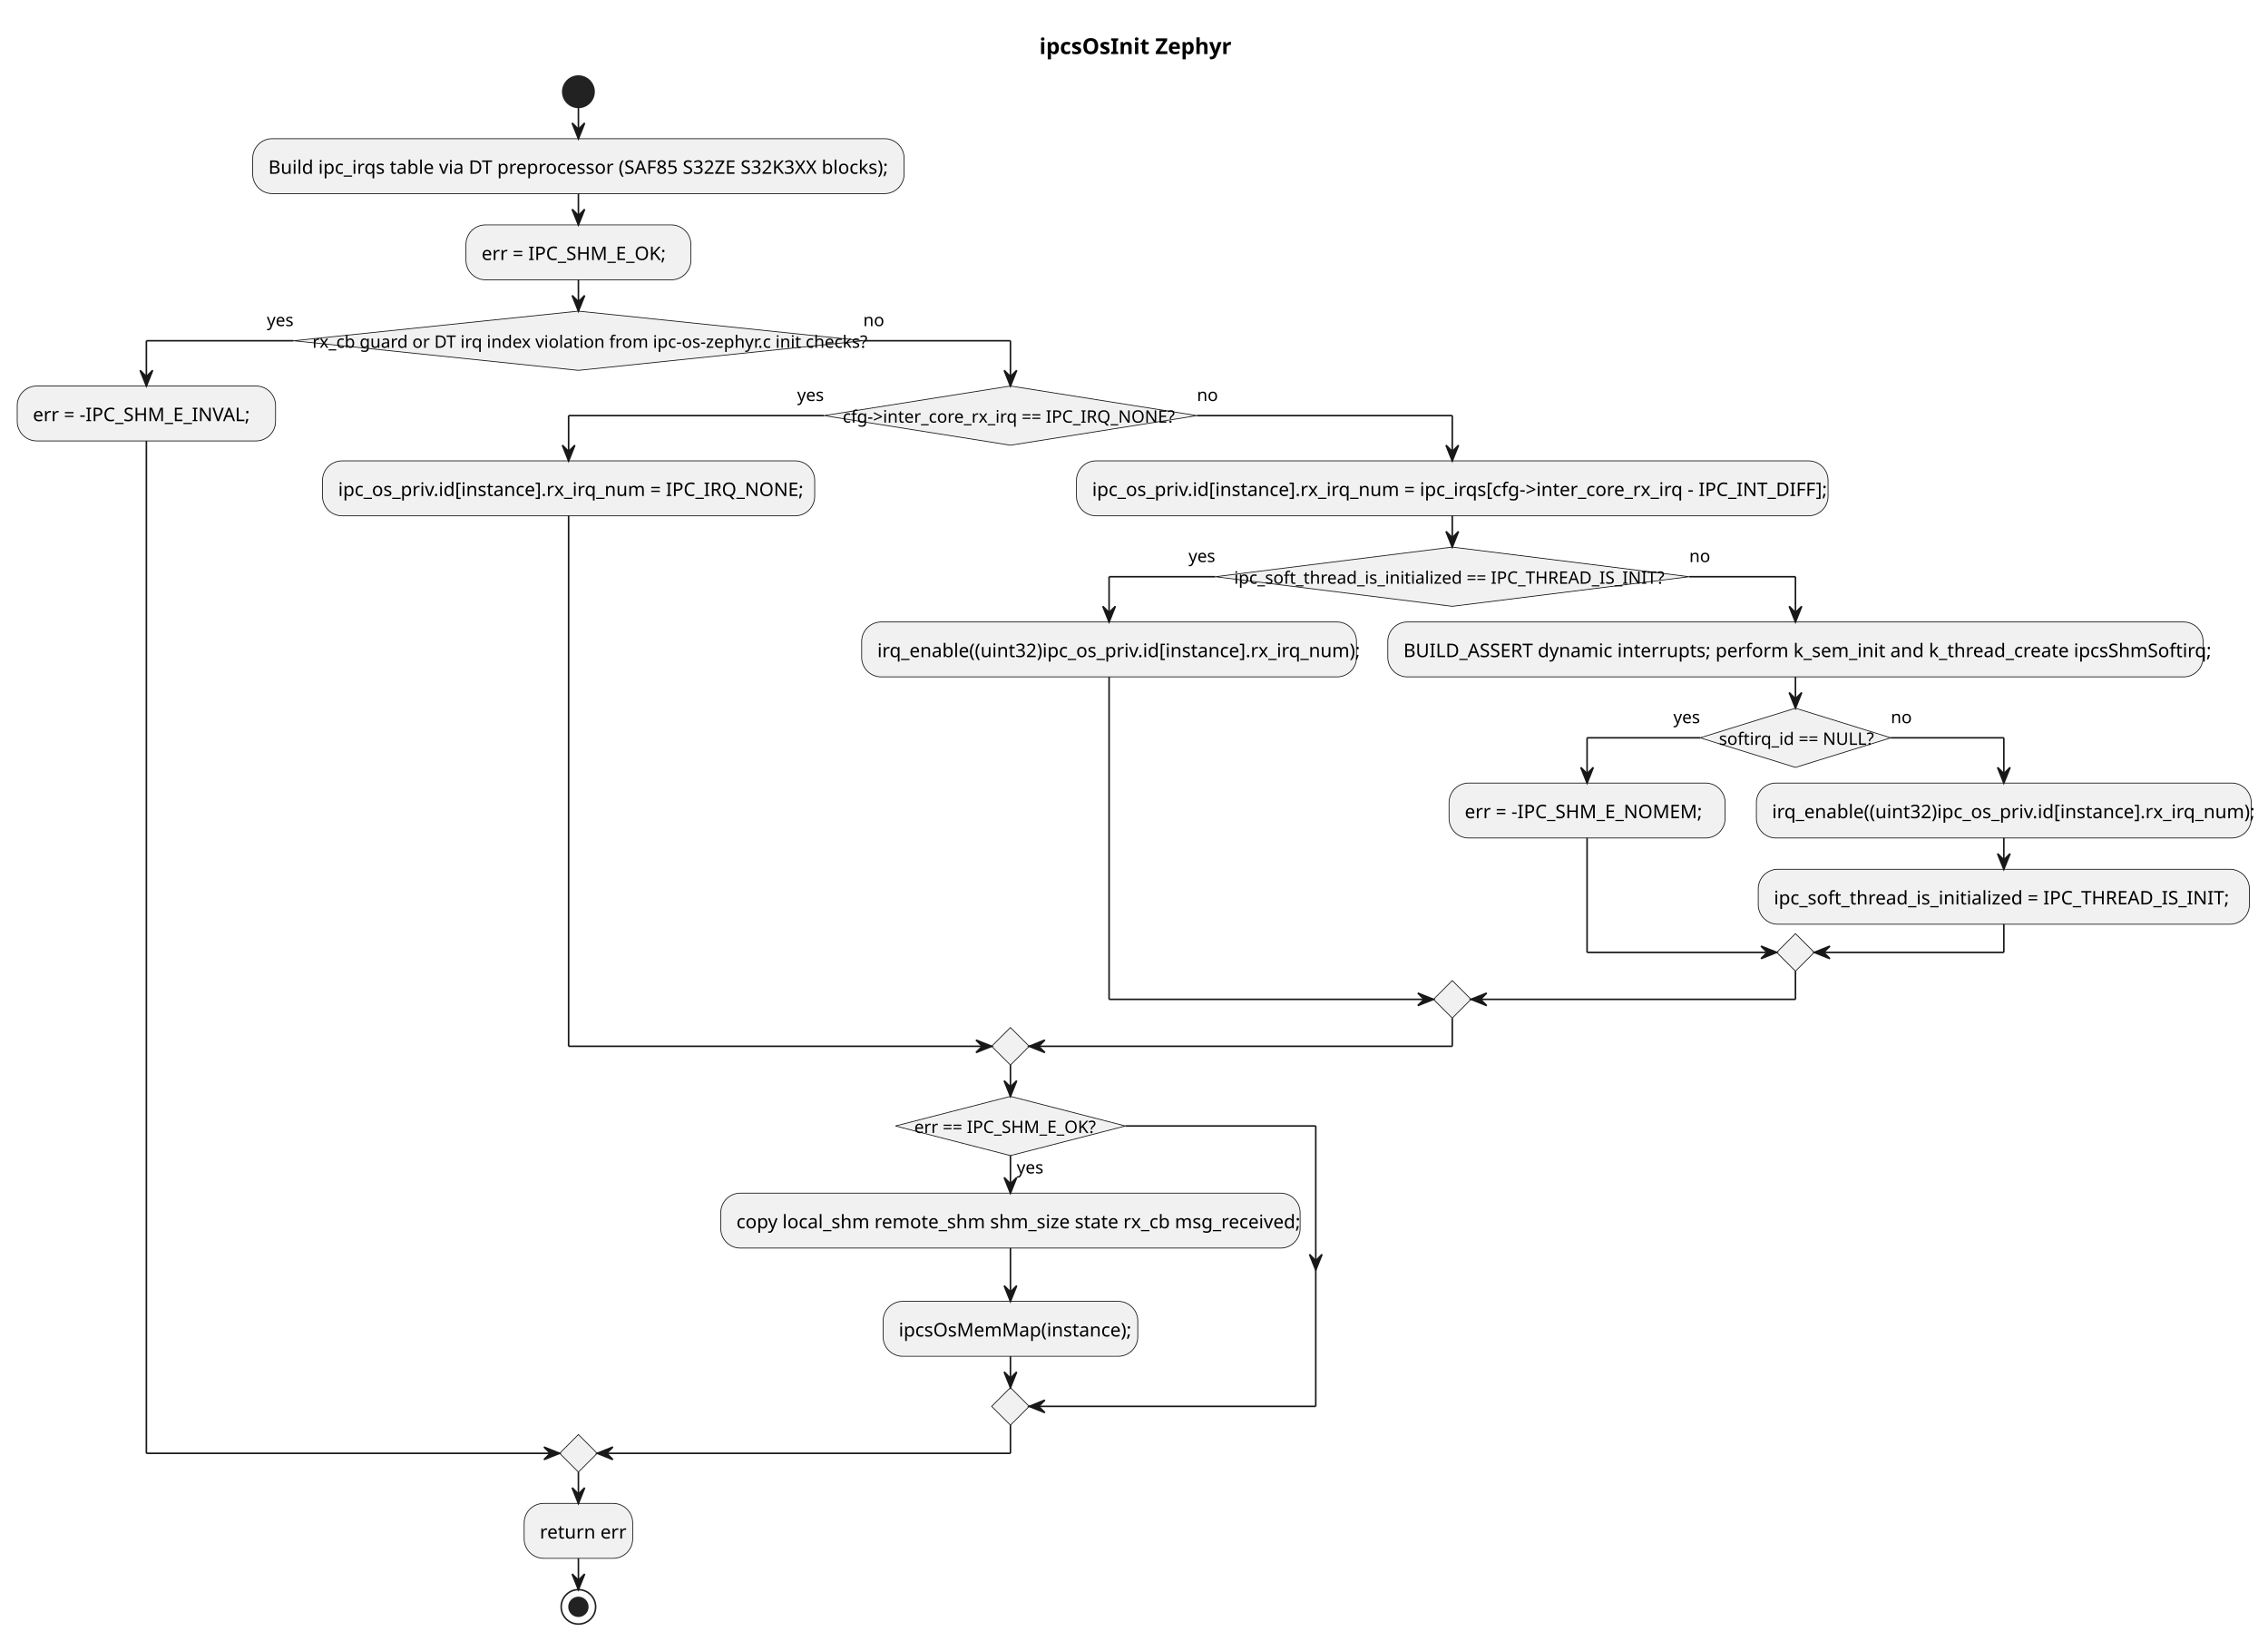
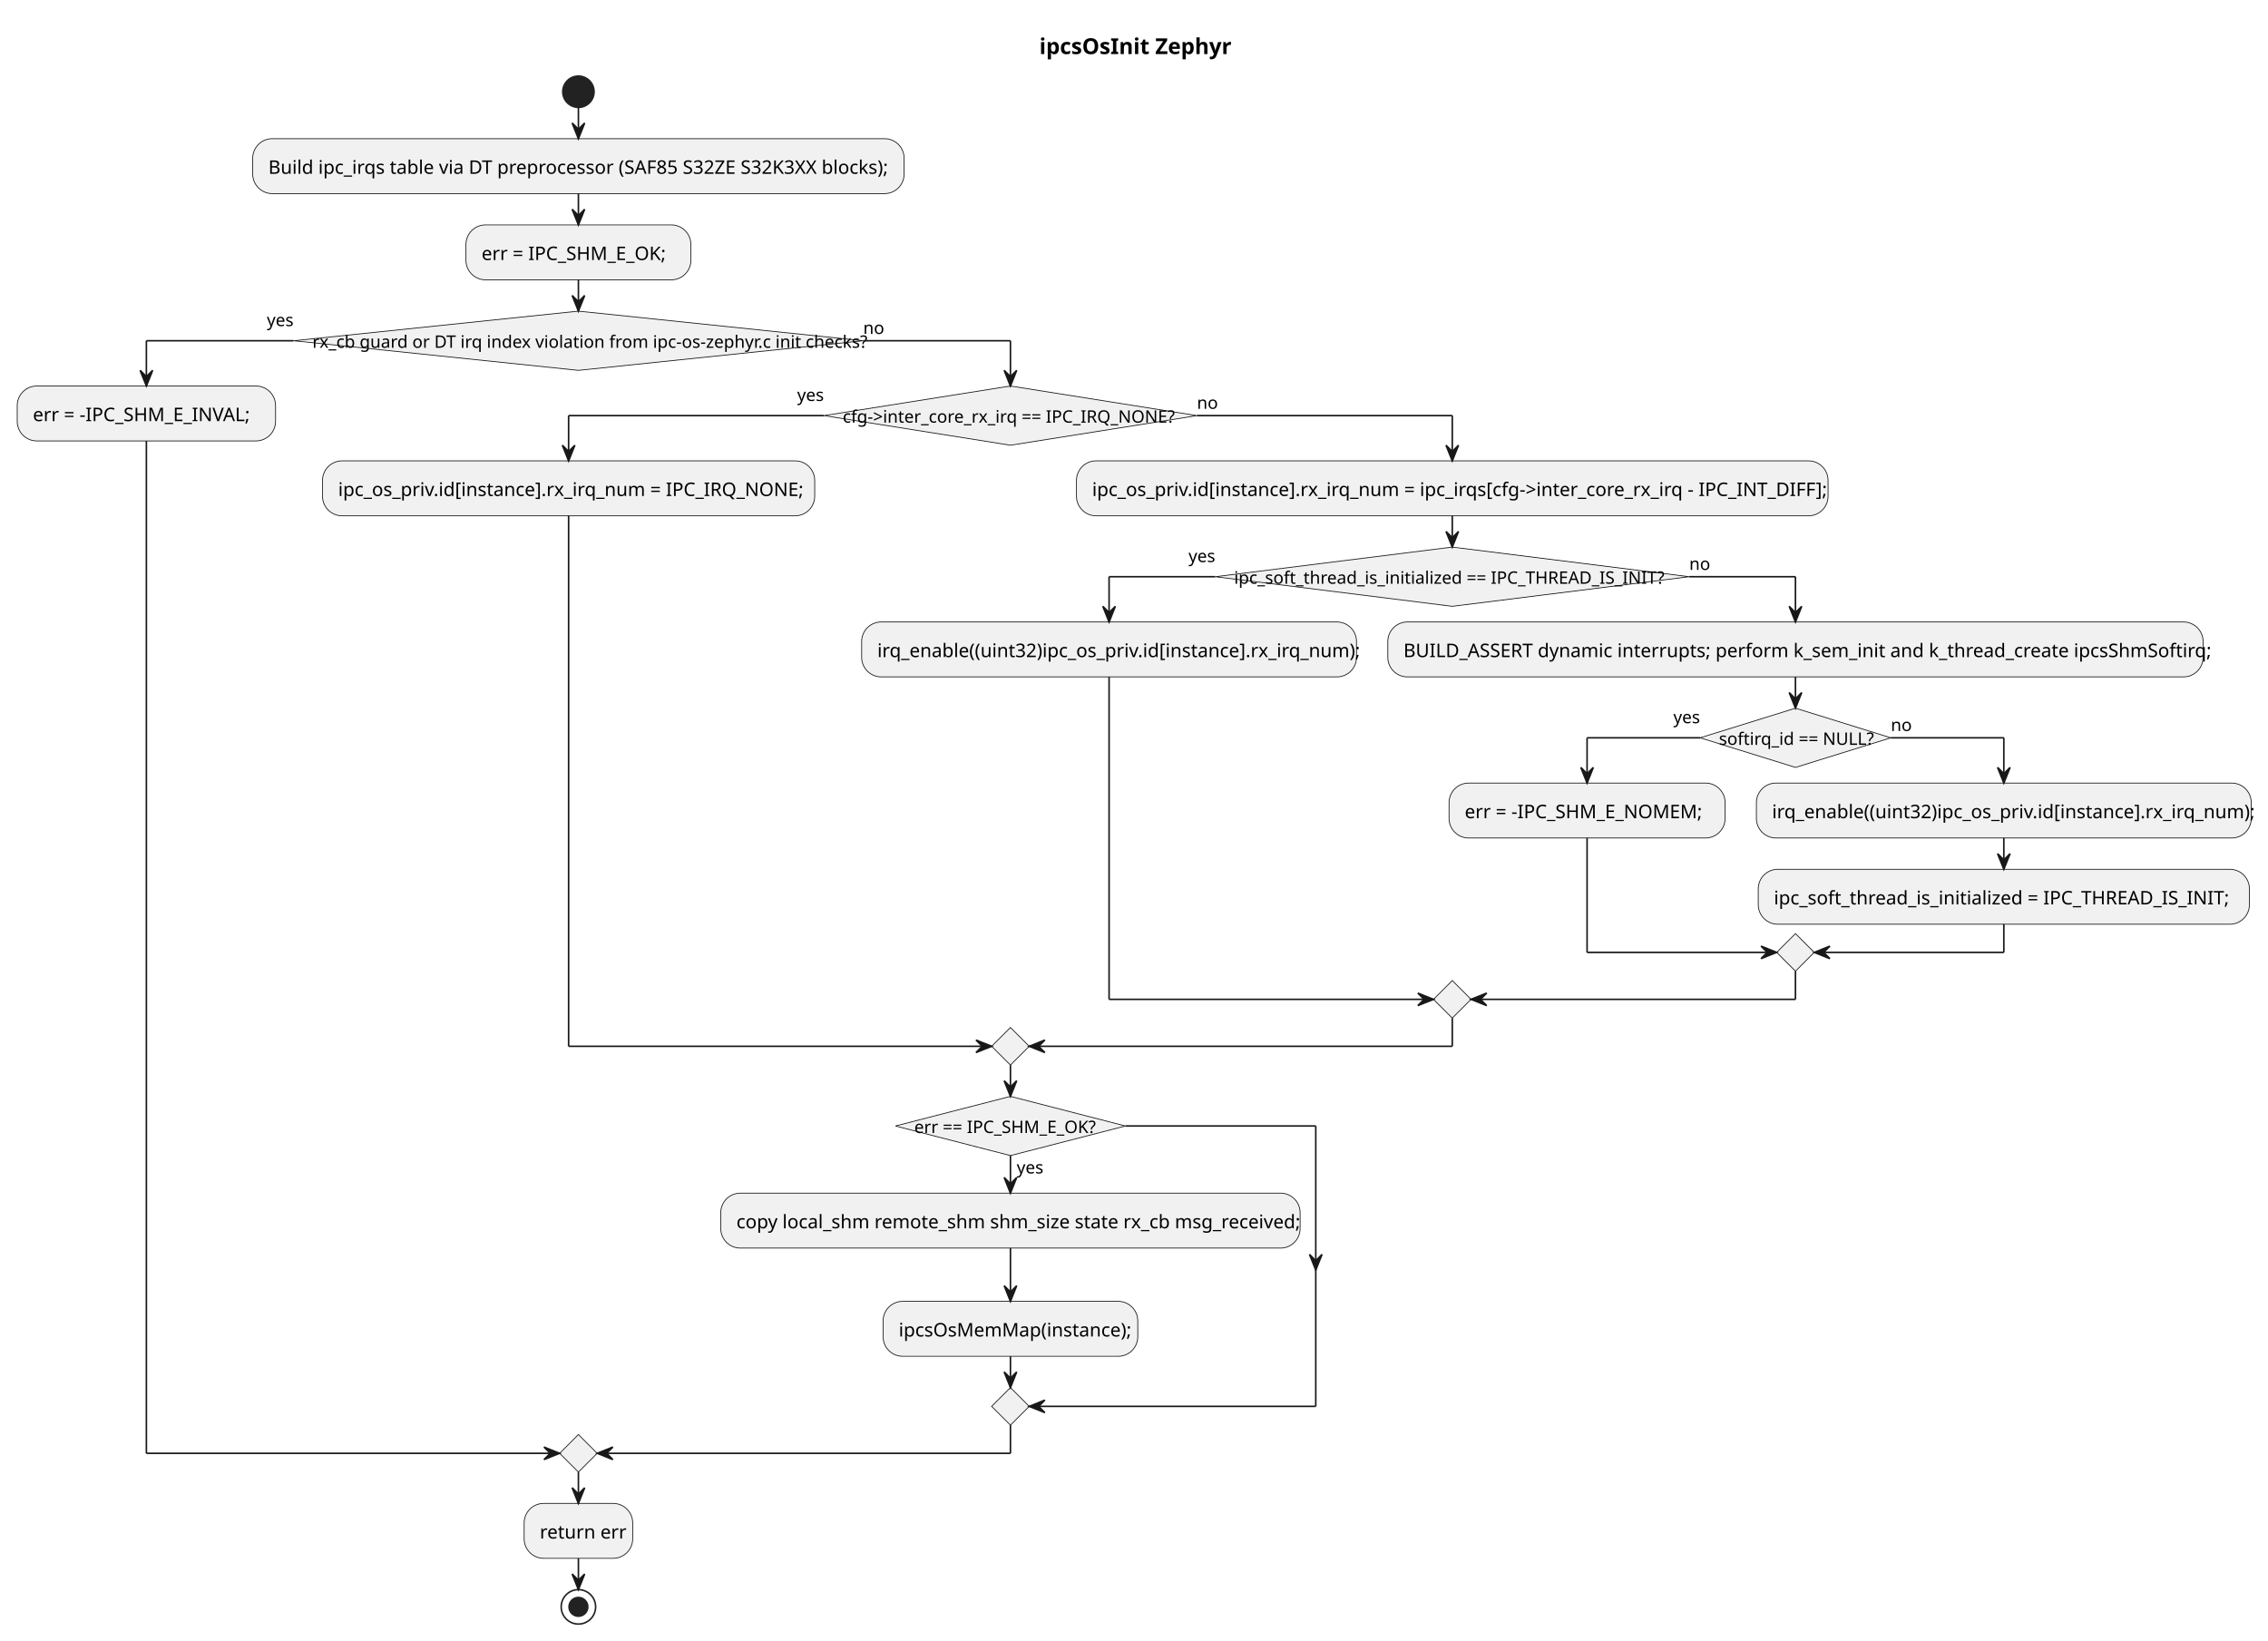
- <svg xmlns="http://www.w3.org/2000/svg" contentStyleType="text/css" height="1048px" preserveAspectRatio="none" style="width:1449px;height:1048px;background:#FFFFFF;" version="1.1" viewBox="0 0 1449 1048" width="1449px" zoomAndPan="magnify">
+ <svg xmlns="http://www.w3.org/2000/svg" contentStyleType="text/css" data-diagram-type="ACTIVITY" height="1048px" preserveAspectRatio="none" style="width:1449px;height:1048px;background:#FFFFFF;" version="1.1" viewBox="0 0 1449 1048" width="1449px" zoomAndPan="magnify">
  <defs />
  <g>
-     <text fill="#000000" font-family="sans-serif" font-size="14" font-weight="bold" lengthAdjust="spacing" textLength="118.248" x="664.027" y="34.533">ipcsOsInit Zephyr</text>
+     <g class="title" data-source-line="4">
+       <text fill="#000000" font-family="sans-serif" font-size="14" font-weight="bold" lengthAdjust="spacing" textLength="118.248" x="664.027" y="34.533">ipcsOsInit Zephyr</text>
+     </g>
    <ellipse cx="369.541" cy="58.609" fill="#222222" rx="10" ry="10" style="stroke:#222222;stroke-width:1;" />
    <rect fill="#F1F1F1" height="35.094" rx="12.5" ry="12.5" style="stroke:#181818;stroke-width:0.5;" width="416.176" x="161.453" y="88.609" />
    <text fill="#000000" font-family="sans-serif" font-size="12" lengthAdjust="spacing" textLength="396.176" x="171.453" y="111.066">Build ipc_irqs table via DT preprocessor (SAF85 S32ZE S32K3XX blocks);</text>
    <rect fill="#F1F1F1" height="35.094" rx="12.5" ry="12.5" style="stroke:#181818;stroke-width:0.5;" width="143.709" x="297.687" y="143.703" />
    <text fill="#000000" font-family="sans-serif" font-size="12" lengthAdjust="spacing" textLength="123.709" x="307.687" y="166.16">err = IPC_SHM_E_OK;</text>
    <polygon fill="#F1F1F1" points="369.541,198.797,551.496,217.715,369.541,236.633,187.587,217.715" style="stroke:#181818;stroke-width:0.5;" />
    <text fill="#000000" font-family="sans-serif" font-size="11" lengthAdjust="spacing" textLength="339.91" x="199.587" y="222.216">rx_cb guard or DT irq index violation from ipc-os-zephyr.c init checks?</text>
    <text fill="#000000" font-family="sans-serif" font-size="11" lengthAdjust="spacing" textLength="17.118" x="170.469" y="208.38">yes</text>
-     <text fill="#000000" font-family="sans-serif" font-size="11" lengthAdjust="spacing" textLength="12.235" x="551.496" y="208.38">no</text>
+     <text fill="#000000" font-family="sans-serif" font-size="11" lengthAdjust="spacing" textLength="12.235" x="551.496" y="213.38">no</text>
    <rect fill="#F1F1F1" height="35.094" rx="12.5" ry="12.5" style="stroke:#181818;stroke-width:0.5;" width="165.049" x="11" y="246.633" />
    <text fill="#000000" font-family="sans-serif" font-size="12" lengthAdjust="spacing" textLength="145.049" x="21" y="269.09">err = -IPC_SHM_E_INVAL;</text>
    <polygon fill="#F1F1F1" points="645.558,246.633,764.701,265.551,645.558,284.469,526.416,265.551" style="stroke:#181818;stroke-width:0.5;" />
    <text fill="#000000" font-family="sans-serif" font-size="11" lengthAdjust="spacing" textLength="214.285" x="538.416" y="270.052">cfg-&gt;inter_core_rx_irq == IPC_IRQ_NONE?</text>
    <text fill="#000000" font-family="sans-serif" font-size="11" lengthAdjust="spacing" textLength="17.118" x="509.298" y="256.216">yes</text>
-     <text fill="#000000" font-family="sans-serif" font-size="11" lengthAdjust="spacing" textLength="12.235" x="764.701" y="256.216">no</text>
+     <text fill="#000000" font-family="sans-serif" font-size="11" lengthAdjust="spacing" textLength="12.235" x="764.701" y="261.216">no</text>
    <rect fill="#F1F1F1" height="35.094" rx="12.5" ry="12.5" style="stroke:#181818;stroke-width:0.5;" width="314.457" x="206.049" y="294.469" />
    <text fill="#000000" font-family="sans-serif" font-size="12" lengthAdjust="spacing" textLength="294.457" x="216.049" y="316.926">ipc_os_priv.id[instance].rx_irq_num = IPC_IRQ_NONE;</text>
    <rect fill="#F1F1F1" height="35.094" rx="12.5" ry="12.5" style="stroke:#181818;stroke-width:0.5;" width="480.178" x="687.75" y="294.469" />
    <text fill="#000000" font-family="sans-serif" font-size="12" lengthAdjust="spacing" textLength="460.178" x="697.75" y="316.926">ipc_os_priv.id[instance].rx_irq_num = ipc_irqs[cfg-&gt;inter_core_rx_irq - IPC_INT_DIFF];</text>
    <polygon fill="#F1F1F1" points="927.839,349.562,1079.241,368.481,927.839,387.398,776.438,368.481" style="stroke:#181818;stroke-width:0.5;" />
    <text fill="#000000" font-family="sans-serif" font-size="11" lengthAdjust="spacing" textLength="278.803" x="788.438" y="372.981">ipc_soft_thread_is_initialized == IPC_THREAD_IS_INIT?</text>
    <text fill="#000000" font-family="sans-serif" font-size="11" lengthAdjust="spacing" textLength="17.118" x="759.32" y="359.146">yes</text>
-     <text fill="#000000" font-family="sans-serif" font-size="11" lengthAdjust="spacing" textLength="12.235" x="1079.241" y="359.146">no</text>
+     <text fill="#000000" font-family="sans-serif" font-size="11" lengthAdjust="spacing" textLength="12.235" x="1079.241" y="364.146">no</text>
    <rect fill="#F1F1F1" height="35.094" rx="12.5" ry="12.5" style="stroke:#181818;stroke-width:0.5;" width="316.15" x="550.506" y="397.398" />
    <text fill="#000000" font-family="sans-serif" font-size="12" lengthAdjust="spacing" textLength="296.15" x="560.506" y="419.856">irq_enable((uint32)ipc_os_priv.id[instance].rx_irq_num);</text>
    <rect fill="#F1F1F1" height="35.094" rx="12.5" ry="12.5" style="stroke:#181818;stroke-width:0.5;" width="520.883" x="886.656" y="397.398" />
    <text fill="#000000" font-family="sans-serif" font-size="12" lengthAdjust="spacing" textLength="500.883" x="896.656" y="419.856">BUILD_ASSERT dynamic interrupts; perform k_sem_init and k_thread_create ipcsShmSoftirq;</text>
    <polygon fill="#F1F1F1" points="1147.098,452.492,1208.015,471.41,1147.098,490.328,1086.18,471.41" style="stroke:#181818;stroke-width:0.5;" />
    <text fill="#000000" font-family="sans-serif" font-size="11" lengthAdjust="spacing" textLength="97.835" x="1098.18" y="475.911">softirq_id == NULL?</text>
    <text fill="#000000" font-family="sans-serif" font-size="11" lengthAdjust="spacing" textLength="17.118" x="1069.063" y="462.075">yes</text>
-     <text fill="#000000" font-family="sans-serif" font-size="11" lengthAdjust="spacing" textLength="12.235" x="1208.015" y="462.075">no</text>
+     <text fill="#000000" font-family="sans-serif" font-size="11" lengthAdjust="spacing" textLength="12.235" x="1208.015" y="467.075">no</text>
    <rect fill="#F1F1F1" height="35.094" rx="12.5" ry="12.5" style="stroke:#181818;stroke-width:0.5;" width="176.363" x="925.788" y="500.328" />
    <text fill="#000000" font-family="sans-serif" font-size="12" lengthAdjust="spacing" textLength="156.363" x="935.788" y="522.785">err = -IPC_SHM_E_NOMEM;</text>
    <rect fill="#F1F1F1" height="35.094" rx="12.5" ry="12.5" style="stroke:#181818;stroke-width:0.5;" width="316.15" x="1122.151" y="500.328" />
    <text fill="#000000" font-family="sans-serif" font-size="12" lengthAdjust="spacing" textLength="296.15" x="1132.151" y="522.785">irq_enable((uint32)ipc_os_priv.id[instance].rx_irq_num);</text>
    <rect fill="#F1F1F1" height="35.094" rx="12.5" ry="12.5" style="stroke:#181818;stroke-width:0.5;" width="313.801" x="1123.326" y="555.422" />
    <text fill="#000000" font-family="sans-serif" font-size="12" lengthAdjust="spacing" textLength="293.801" x="1133.326" y="577.879">ipc_soft_thread_is_initialized = IPC_THREAD_IS_INIT;</text>
    <polygon fill="#F1F1F1" points="1147.098,596.516,1159.098,608.516,1147.098,620.516,1135.098,608.516,1147.098,596.516" style="stroke:#181818;stroke-width:0.5;" />
    <polygon fill="#F1F1F1" points="927.839,626.516,939.839,638.516,927.839,650.516,915.839,638.516,927.839,626.516" style="stroke:#181818;stroke-width:0.5;" />
    <polygon fill="#F1F1F1" points="645.558,656.516,657.558,668.516,645.558,680.516,633.558,668.516,645.558,656.516" style="stroke:#181818;stroke-width:0.5;" />
    <rect fill="#F1F1F1" height="35.094" rx="12.5" ry="12.5" style="stroke:#181818;stroke-width:0.5;" width="370.144" x="460.486" y="762.352" />
    <text fill="#000000" font-family="sans-serif" font-size="12" lengthAdjust="spacing" textLength="350.144" x="470.486" y="784.809">copy local_shm remote_shm shm_size state rx_cb msg_received;</text>
    <rect fill="#F1F1F1" height="35.094" rx="12.5" ry="12.5" style="stroke:#181818;stroke-width:0.5;" width="162.705" x="564.206" y="831.486" />
    <text fill="#000000" font-family="sans-serif" font-size="12" lengthAdjust="spacing" textLength="142.705" x="574.206" y="853.943">ipcsOsMemMap(instance);</text>
    <polygon fill="#F1F1F1" points="645.558,700.516,719.001,719.434,645.558,738.352,572.116,719.434" style="stroke:#181818;stroke-width:0.5;" />
    <text fill="#000000" font-family="sans-serif" font-size="11" lengthAdjust="spacing" textLength="17.118" x="649.558" y="749.77">yes</text>
    <text fill="#000000" font-family="sans-serif" font-size="11" lengthAdjust="spacing" textLength="122.885" x="584.116" y="723.935">err == IPC_SHM_E_OK?</text>
    <polygon fill="#F1F1F1" points="645.558,886.58,657.558,898.58,645.558,910.58,633.558,898.58,645.558,886.58" style="stroke:#181818;stroke-width:0.5;" />
    <polygon fill="#F1F1F1" points="369.541,916.58,381.541,928.58,369.541,940.58,357.541,928.58,369.541,916.58" style="stroke:#181818;stroke-width:0.5;" />
    <rect fill="#F1F1F1" height="35.094" rx="12.5" ry="12.5" style="stroke:#181818;stroke-width:0.5;" width="69.348" x="334.868" y="960.58" />
    <text fill="#000000" font-family="sans-serif" font-size="12" lengthAdjust="spacing" textLength="49.348" x="344.868" y="983.037">return err</text>
    <ellipse cx="369.541" cy="1026.674" fill="none" rx="11" ry="11" style="stroke:#222222;stroke-width:1;" />
    <ellipse cx="369.541" cy="1026.674" fill="#222222" rx="6" ry="6" style="stroke:#222222;stroke-width:1;" />
    <line style="stroke:#181818;stroke-width:1;" x1="369.541" x2="369.541" y1="68.609" y2="88.609" />
    <polygon fill="#181818" points="365.541,78.609,369.541,88.609,373.541,78.609,369.541,82.609" style="stroke:#181818;stroke-width:1;" />
    <line style="stroke:#181818;stroke-width:1;" x1="369.541" x2="369.541" y1="123.703" y2="143.703" />
    <polygon fill="#181818" points="365.541,133.703,369.541,143.703,373.541,133.703,369.541,137.703" style="stroke:#181818;stroke-width:1;" />
    <line style="stroke:#181818;stroke-width:1;" x1="1280.226" x2="1280.226" y1="535.422" y2="555.422" />
    <polygon fill="#181818" points="1276.226,545.422,1280.226,555.422,1284.226,545.422,1280.226,549.422" style="stroke:#181818;stroke-width:1;" />
    <line style="stroke:#181818;stroke-width:1;" x1="1086.18" x2="1013.969" y1="471.41" y2="471.41" />
    <line style="stroke:#181818;stroke-width:1;" x1="1013.969" x2="1013.969" y1="471.41" y2="500.328" />
    <polygon fill="#181818" points="1009.969,490.328,1013.969,500.328,1017.969,490.328,1013.969,494.328" style="stroke:#181818;stroke-width:1;" />
    <line style="stroke:#181818;stroke-width:1;" x1="1208.015" x2="1280.226" y1="471.41" y2="471.41" />
    <line style="stroke:#181818;stroke-width:1;" x1="1280.226" x2="1280.226" y1="471.41" y2="500.328" />
    <polygon fill="#181818" points="1276.226,490.328,1280.226,500.328,1284.226,490.328,1280.226,494.328" style="stroke:#181818;stroke-width:1;" />
    <line style="stroke:#181818;stroke-width:1;" x1="1013.969" x2="1013.969" y1="535.422" y2="608.516" />
    <line style="stroke:#181818;stroke-width:1;" x1="1013.969" x2="1135.098" y1="608.516" y2="608.516" />
    <polygon fill="#181818" points="1125.098,604.516,1135.098,608.516,1125.098,612.516,1129.098,608.516" style="stroke:#181818;stroke-width:1;" />
    <line style="stroke:#181818;stroke-width:1;" x1="1280.226" x2="1280.226" y1="590.516" y2="608.516" />
    <line style="stroke:#181818;stroke-width:1;" x1="1280.226" x2="1159.098" y1="608.516" y2="608.516" />
    <polygon fill="#181818" points="1169.098,604.516,1159.098,608.516,1169.098,612.516,1165.098,608.516" style="stroke:#181818;stroke-width:1;" />
    <line style="stroke:#181818;stroke-width:1;" x1="1147.098" x2="1147.098" y1="432.492" y2="452.492" />
    <polygon fill="#181818" points="1143.098,442.492,1147.098,452.492,1151.098,442.492,1147.098,446.492" style="stroke:#181818;stroke-width:1;" />
    <line style="stroke:#181818;stroke-width:1;" x1="776.438" x2="708.581" y1="368.481" y2="368.481" />
    <line style="stroke:#181818;stroke-width:1;" x1="708.581" x2="708.581" y1="368.481" y2="397.398" />
    <polygon fill="#181818" points="704.581,387.398,708.581,397.398,712.581,387.398,708.581,391.398" style="stroke:#181818;stroke-width:1;" />
    <line style="stroke:#181818;stroke-width:1;" x1="1079.241" x2="1147.098" y1="368.481" y2="368.481" />
    <line style="stroke:#181818;stroke-width:1;" x1="1147.098" x2="1147.098" y1="368.481" y2="397.398" />
    <polygon fill="#181818" points="1143.098,387.398,1147.098,397.398,1151.098,387.398,1147.098,391.398" style="stroke:#181818;stroke-width:1;" />
    <line style="stroke:#181818;stroke-width:1;" x1="708.581" x2="708.581" y1="432.492" y2="638.516" />
    <line style="stroke:#181818;stroke-width:1;" x1="708.581" x2="915.839" y1="638.516" y2="638.516" />
    <polygon fill="#181818" points="905.839,634.516,915.839,638.516,905.839,642.516,909.839,638.516" style="stroke:#181818;stroke-width:1;" />
    <line style="stroke:#181818;stroke-width:1;" x1="1147.098" x2="1147.098" y1="620.516" y2="638.516" />
    <line style="stroke:#181818;stroke-width:1;" x1="1147.098" x2="939.839" y1="638.516" y2="638.516" />
    <polygon fill="#181818" points="949.839,634.516,939.839,638.516,949.839,642.516,945.839,638.516" style="stroke:#181818;stroke-width:1;" />
    <line style="stroke:#181818;stroke-width:1;" x1="927.839" x2="927.839" y1="329.562" y2="349.562" />
    <polygon fill="#181818" points="923.839,339.562,927.839,349.562,931.839,339.562,927.839,343.562" style="stroke:#181818;stroke-width:1;" />
    <line style="stroke:#181818;stroke-width:1;" x1="526.416" x2="363.277" y1="265.551" y2="265.551" />
    <line style="stroke:#181818;stroke-width:1;" x1="363.277" x2="363.277" y1="265.551" y2="294.469" />
    <polygon fill="#181818" points="359.277,284.469,363.277,294.469,367.277,284.469,363.277,288.469" style="stroke:#181818;stroke-width:1;" />
    <line style="stroke:#181818;stroke-width:1;" x1="764.701" x2="927.839" y1="265.551" y2="265.551" />
    <line style="stroke:#181818;stroke-width:1;" x1="927.839" x2="927.839" y1="265.551" y2="294.469" />
    <polygon fill="#181818" points="923.839,284.469,927.839,294.469,931.839,284.469,927.839,288.469" style="stroke:#181818;stroke-width:1;" />
    <line style="stroke:#181818;stroke-width:1;" x1="363.277" x2="363.277" y1="329.562" y2="668.516" />
    <line style="stroke:#181818;stroke-width:1;" x1="363.277" x2="633.558" y1="668.516" y2="668.516" />
    <polygon fill="#181818" points="623.558,664.516,633.558,668.516,623.558,672.516,627.558,668.516" style="stroke:#181818;stroke-width:1;" />
    <line style="stroke:#181818;stroke-width:1;" x1="927.839" x2="927.839" y1="650.516" y2="668.516" />
    <line style="stroke:#181818;stroke-width:1;" x1="927.839" x2="657.558" y1="668.516" y2="668.516" />
    <polygon fill="#181818" points="667.558,664.516,657.558,668.516,667.558,672.516,663.558,668.516" style="stroke:#181818;stroke-width:1;" />
    <line style="stroke:#181818;stroke-width:1;" x1="645.558" x2="645.558" y1="797.445" y2="831.486" />
    <polygon fill="#181818" points="641.558,821.486,645.558,831.486,649.558,821.486,645.558,825.486" style="stroke:#181818;stroke-width:1;" />
    <line style="stroke:#181818;stroke-width:1;" x1="645.558" x2="645.558" y1="738.352" y2="762.352" />
    <polygon fill="#181818" points="641.558,752.352,645.558,762.352,649.558,752.352,645.558,756.352" style="stroke:#181818;stroke-width:1;" />
    <line style="stroke:#181818;stroke-width:1;" x1="719.001" x2="840.631" y1="719.434" y2="719.434" />
    <polygon fill="#181818" points="836.631,801.486,840.631,811.486,844.631,801.486,840.631,805.486" style="stroke:#181818;stroke-width:1;" />
    <line style="stroke:#181818;stroke-width:1;" x1="840.631" x2="840.631" y1="719.434" y2="898.58" />
    <line style="stroke:#181818;stroke-width:1;" x1="840.631" x2="657.558" y1="898.58" y2="898.58" />
    <polygon fill="#181818" points="667.558,894.58,657.558,898.58,667.558,902.58,663.558,898.58" style="stroke:#181818;stroke-width:1;" />
    <line style="stroke:#181818;stroke-width:1;" x1="645.558" x2="645.558" y1="866.58" y2="886.58" />
    <polygon fill="#181818" points="641.558,876.58,645.558,886.58,649.558,876.58,645.558,880.58" style="stroke:#181818;stroke-width:1;" />
    <line style="stroke:#181818;stroke-width:1;" x1="645.558" x2="645.558" y1="680.516" y2="700.516" />
    <polygon fill="#181818" points="641.558,690.516,645.558,700.516,649.558,690.516,645.558,694.516" style="stroke:#181818;stroke-width:1;" />
    <line style="stroke:#181818;stroke-width:1;" x1="187.587" x2="93.524" y1="217.715" y2="217.715" />
    <line style="stroke:#181818;stroke-width:1;" x1="93.524" x2="93.524" y1="217.715" y2="246.633" />
    <polygon fill="#181818" points="89.524,236.633,93.524,246.633,97.524,236.633,93.524,240.633" style="stroke:#181818;stroke-width:1;" />
    <line style="stroke:#181818;stroke-width:1;" x1="551.496" x2="645.558" y1="217.715" y2="217.715" />
    <line style="stroke:#181818;stroke-width:1;" x1="645.558" x2="645.558" y1="217.715" y2="246.633" />
    <polygon fill="#181818" points="641.558,236.633,645.558,246.633,649.558,236.633,645.558,240.633" style="stroke:#181818;stroke-width:1;" />
    <line style="stroke:#181818;stroke-width:1;" x1="93.524" x2="93.524" y1="281.727" y2="928.58" />
    <line style="stroke:#181818;stroke-width:1;" x1="93.524" x2="357.541" y1="928.58" y2="928.58" />
    <polygon fill="#181818" points="347.541,924.58,357.541,928.58,347.541,932.58,351.541,928.58" style="stroke:#181818;stroke-width:1;" />
    <line style="stroke:#181818;stroke-width:1;" x1="645.558" x2="645.558" y1="910.58" y2="928.58" />
    <line style="stroke:#181818;stroke-width:1;" x1="645.558" x2="381.541" y1="928.58" y2="928.58" />
    <polygon fill="#181818" points="391.541,924.58,381.541,928.58,391.541,932.58,387.541,928.58" style="stroke:#181818;stroke-width:1;" />
    <line style="stroke:#181818;stroke-width:1;" x1="369.541" x2="369.541" y1="178.797" y2="198.797" />
    <polygon fill="#181818" points="365.541,188.797,369.541,198.797,373.541,188.797,369.541,192.797" style="stroke:#181818;stroke-width:1;" />
    <line style="stroke:#181818;stroke-width:1;" x1="369.541" x2="369.541" y1="940.58" y2="960.58" />
    <polygon fill="#181818" points="365.541,950.58,369.541,960.58,373.541,950.58,369.541,954.58" style="stroke:#181818;stroke-width:1;" />
    <line style="stroke:#181818;stroke-width:1;" x1="369.541" x2="369.541" y1="995.674" y2="1015.674" />
    <polygon fill="#181818" points="365.541,1005.674,369.541,1015.674,373.541,1005.674,369.541,1009.674" style="stroke:#181818;stroke-width:1;" />
  </g>
</svg>
